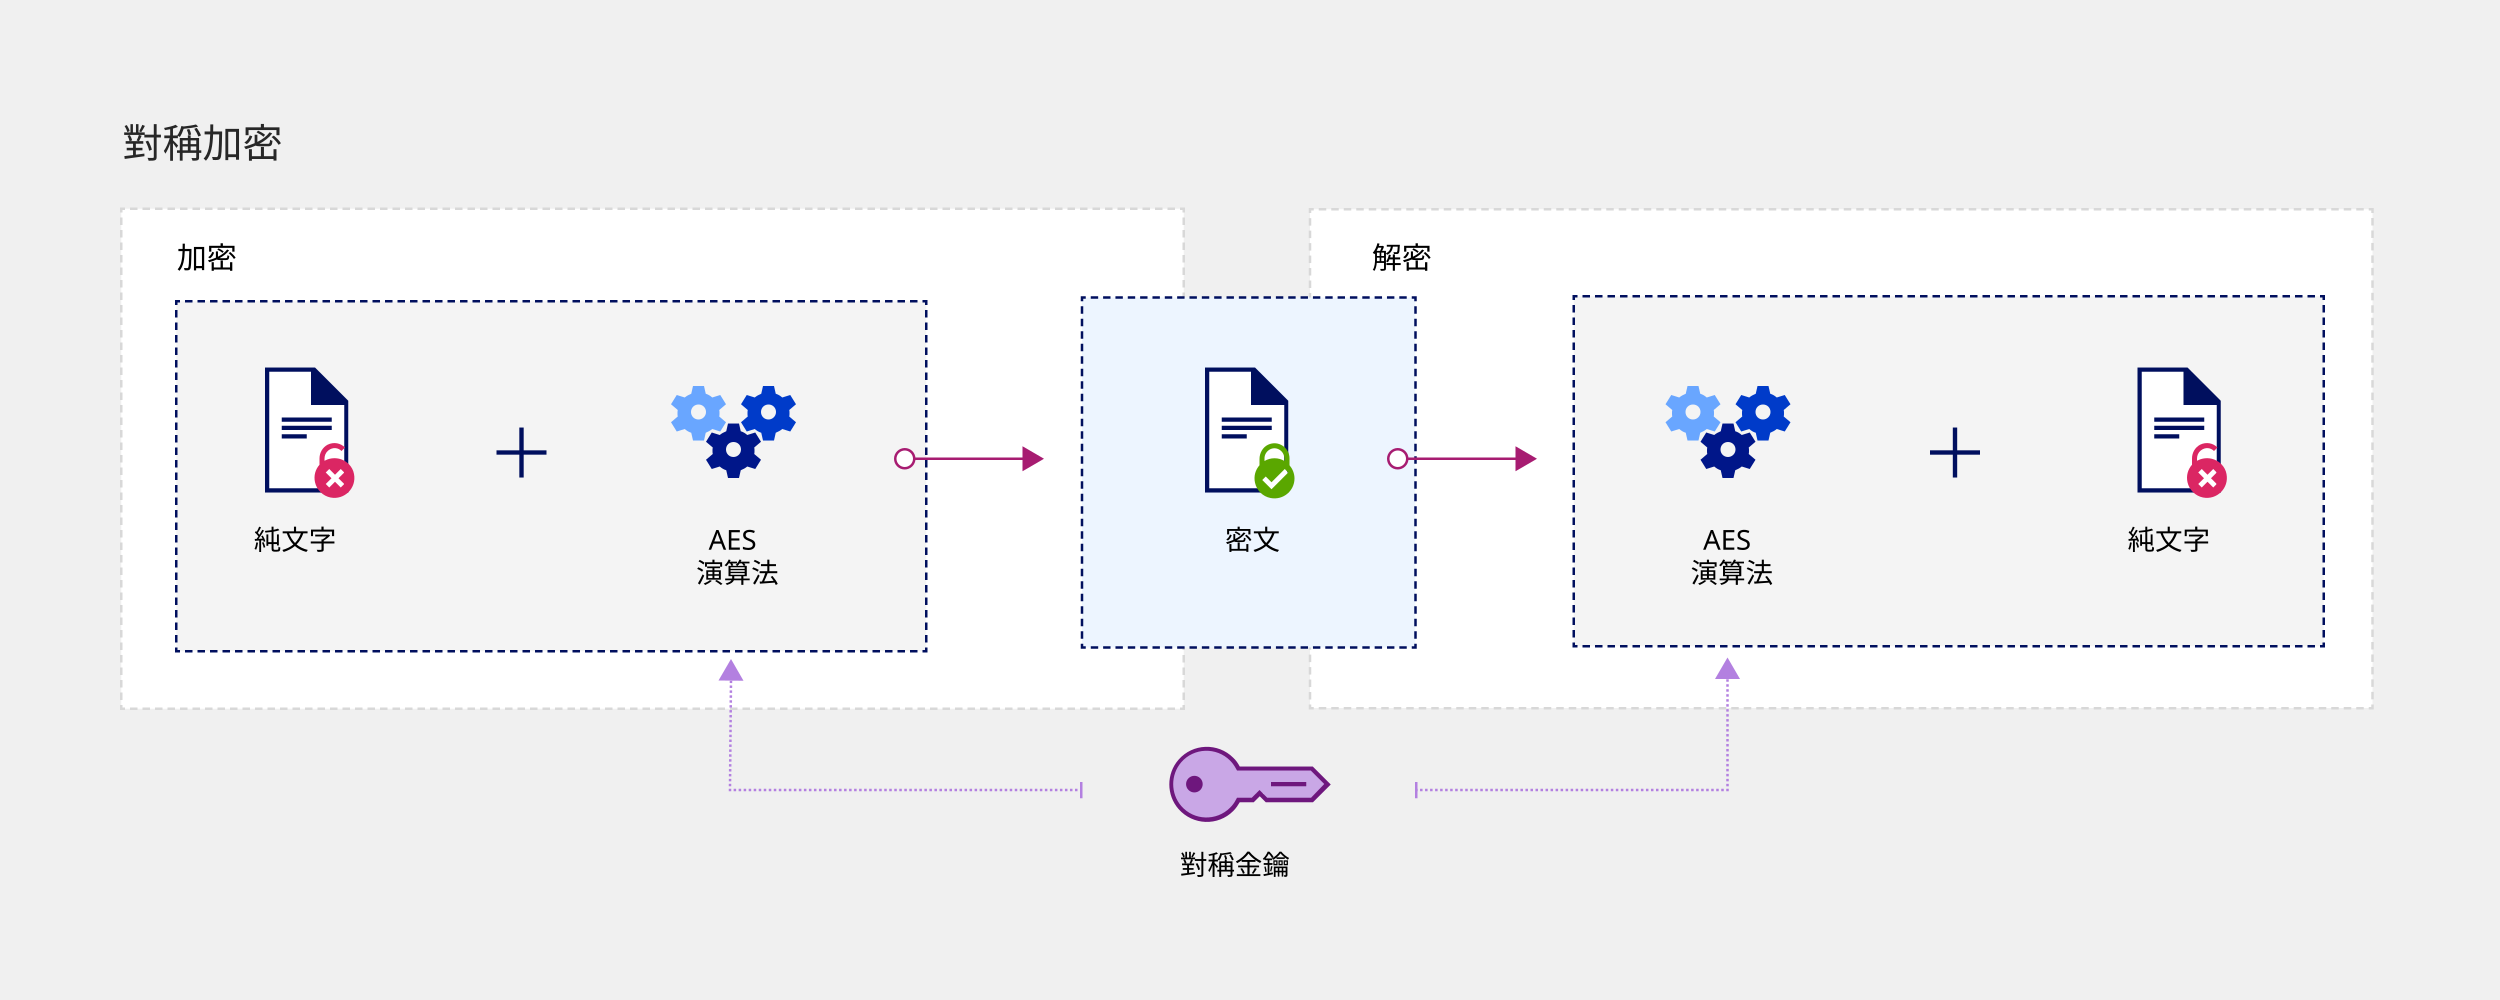
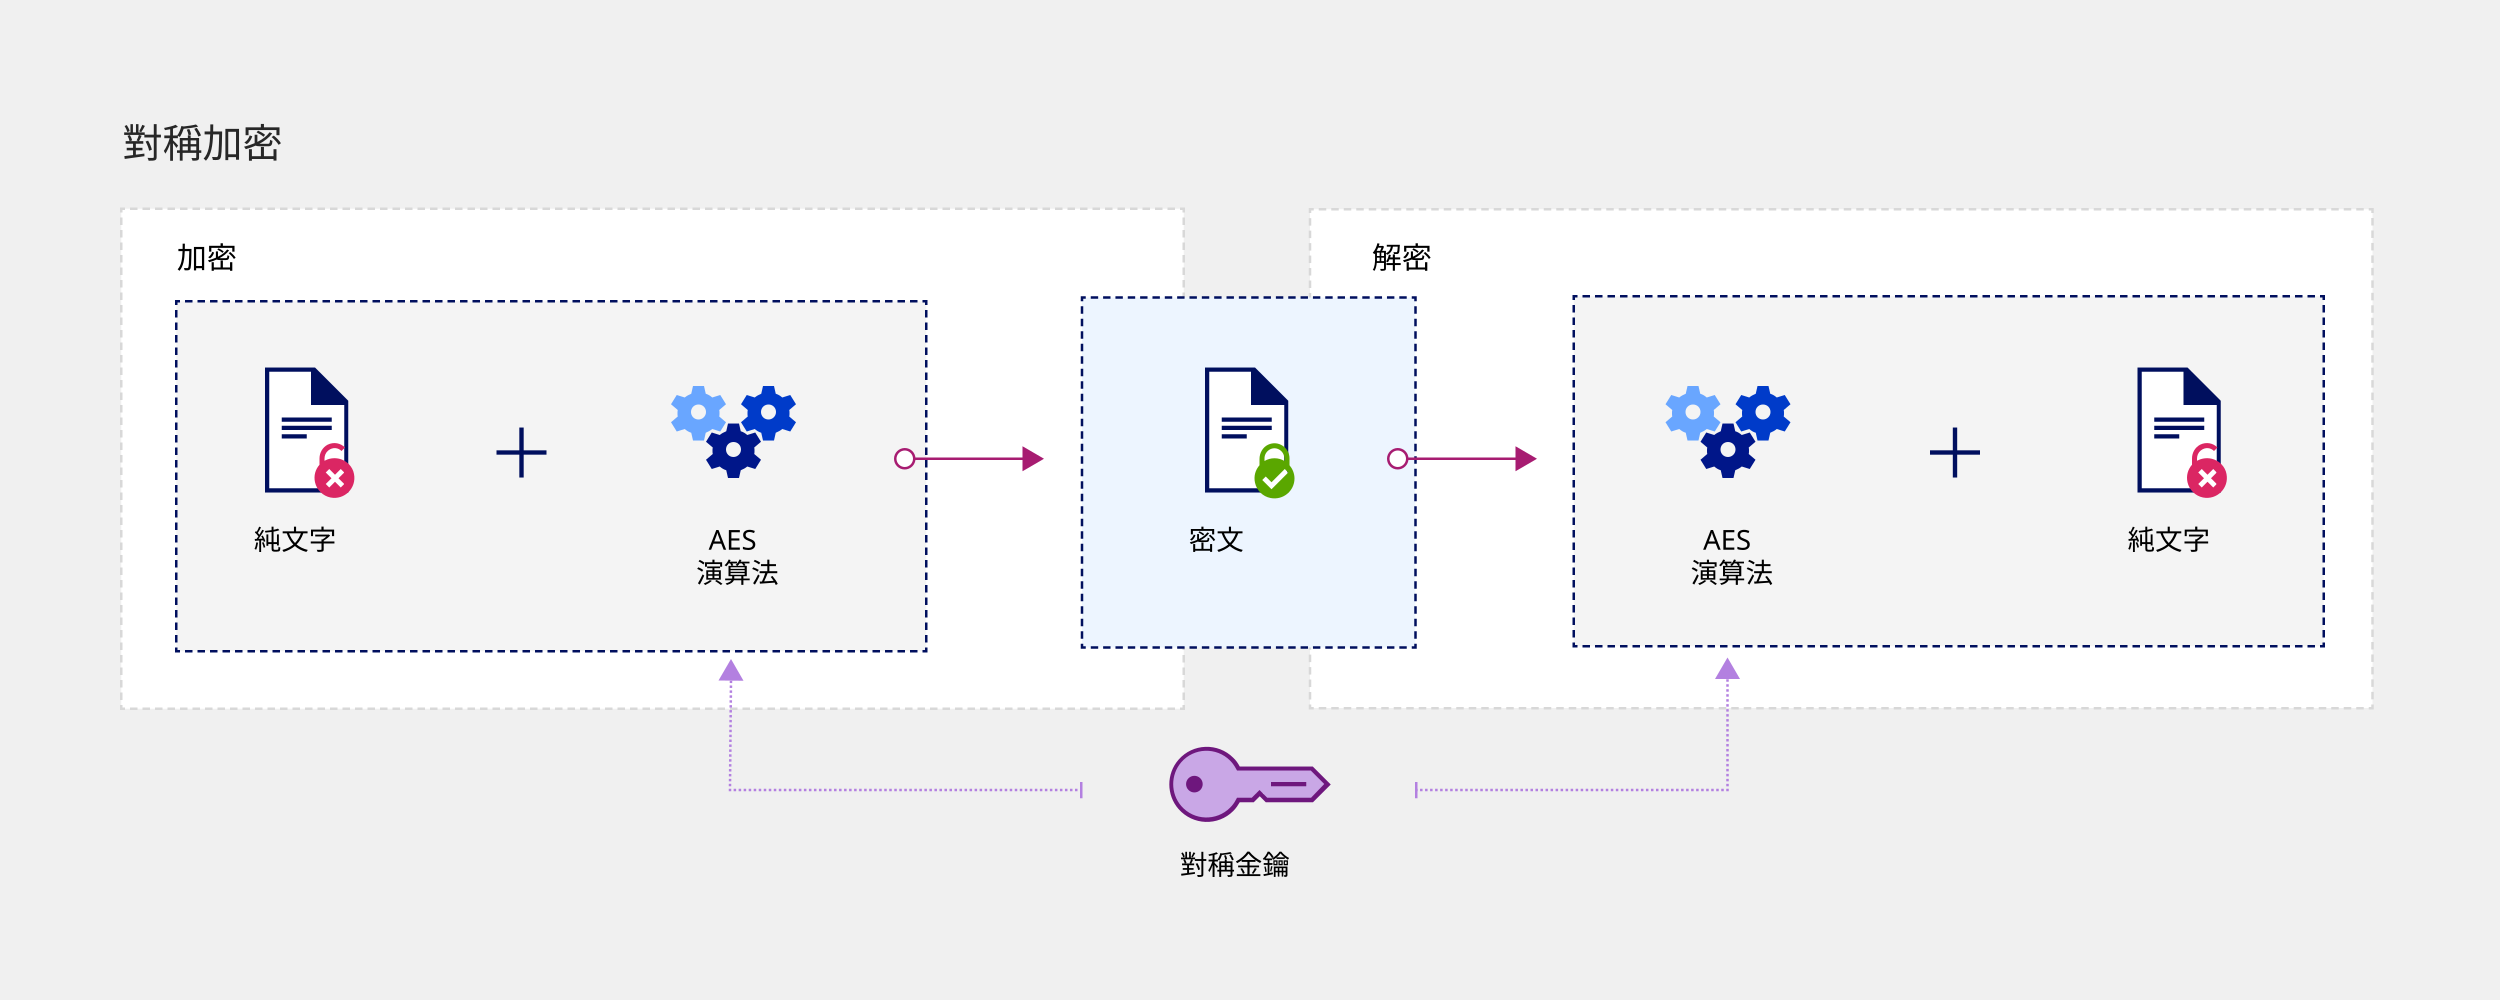
<svg xmlns="http://www.w3.org/2000/svg" xmlns:xlink="http://www.w3.org/1999/xlink" viewBox="0 0 1000 400">
  <style>.st0{fill:#fff}.st1,.st2,.st3{fill:none;stroke:#d8d8d8;stroke-miterlimit:10}.st2,.st3{stroke-dasharray:3,2}.st3{stroke-dasharray:2.993,1.995}.st4{fill:#f4f4f4}.st5,.st6{stroke:#000f5e}.st5{fill:none;stroke-miterlimit:10}.st6{stroke-dasharray:3,2}.st10,.st6,.st8{fill:none;stroke-miterlimit:10}.st8{stroke-dasharray:2.962,1.975;stroke:#000f5e}.st10{stroke:#b380e0}.st13{fill:#b380e0}.st20{clip-path:url(#SVGID_6_);fill:#6e177d}.st22{clip-path:url(#SVGID_10_);fill:#000f5e}.st26{clip-path:url(#SVGID_14_)}.st33{fill:none;stroke:#a71c71;stroke-miterlimit:10}.st34{fill:#a71c71}.st36{clip-path:url(#SVGID_24_);fill:#000f5e}.st45{clip-path:url(#SVGID_32_)}.st49{clip-path:url(#SVGID_38_);fill:#000f5e}.st52{font-family:'IBMPlexSans'}.st53{font-size:11px}.st54{font-family:'IBMPlexSans-SemiBold'}.st55{font-size:12px}</style>
  <g id="Visual">
    <path class="st0" d="M48.5 83.5h425v200h-425z" />
    <path class="st1" d="M473.5 282v1.5H472" />
    <path class="st2" d="M470 283.5H51" />
    <path class="st1" d="M50 283.5h-1.5V282" />
    <path class="st2" d="M48.5 280V86" />
    <path class="st1" d="M48.5 85v-1.5H50" />
    <path class="st2" d="M52 83.5h419" />
    <path class="st1" d="M472 83.5h1.5V85" />
    <path class="st2" d="M473.5 87v194" />
    <path class="st0" d="M524 83.7h425v199.5H524z" />
    <path class="st1" d="M949 281.8v1.5h-1.5" />
    <path class="st2" d="M945.5 283.3h-419" />
    <path class="st1" d="M525.5 283.3H524v-1.5" />
    <path class="st3" d="M524 279.8V86.2" />
    <path class="st1" d="M524 85.2v-1.5h1.5" />
    <path class="st2" d="M527.5 83.7h419" />
    <path class="st1" d="M947.5 83.7h1.5v1.5" />
    <path class="st3" d="M949 87.2v193.6" />
    <g>
      <path class="st4" d="M629.5 118.5h300v140h-300z" />
      <path class="st5" d="M929.5 257v1.5H928" />
      <path class="st6" d="M926 258.5H632" />
      <path class="st5" d="M631 258.5h-1.5V257" />
      <path class="st6" d="M629.5 255V121" />
      <path class="st5" d="M629.5 120v-1.5h1.5" />
      <path class="st6" d="M633 118.5h294" />
      <path class="st5" d="M928 118.5h1.5v1.5" />
      <path class="st6" d="M929.5 122v134" />
    </g>
    <g>
      <path class="st4" d="M70.5 120.5h300v140h-300z" />
      <path class="st5" d="M370.5 259v1.5H369" />
      <path class="st6" d="M367 260.5H73" />
      <path class="st5" d="M72 260.5h-1.5V259" />
      <path class="st6" d="M70.5 257V123" />
      <path class="st5" d="M70.5 122v-1.5H72" />
      <path class="st6" d="M74 120.5h294" />
      <path class="st5" d="M369 120.5h1.5v1.5" />
      <path class="st6" d="M370.5 124v134" />
    </g>
    <g>
      <path fill="#edf5ff" d="M432.8 119h133.3v140H432.8z" />
      <path class="st5" d="M564.7 119h1.5v1.5" />
      <path class="st6" d="M566.2 122.5v134" />
      <path class="st5" d="M566.2 257.5v1.5h-1.5" />
      <path class="st8" d="M562.7 259H435.3" />
      <path class="st5" d="M434.3 259h-1.5v-1.5" />
      <path class="st6" d="M432.8 255.5v-134" />
      <path class="st5" d="M432.8 120.5V119h1.5" />
      <path class="st8" d="M436.3 119h127.4" />
    </g>
    <g>
      <path class="st10" d="M432.5 316h-.5" />
      <path fill="none" stroke="#b380e0" stroke-miterlimit="10" stroke-dasharray="1.004,1.004" d="M431 316H293" />
      <path class="st10" d="M292.5 316h-.5v-.5" />
      <path fill="none" stroke="#b380e0" stroke-miterlimit="10" stroke-dasharray=".983,.983" d="M292 314.5l.4-42.7" />
      <path class="st10" d="M292.4 271.3v-.5" />
      <path class="st13" d="M432 312.8h1v6.5h-1zM297.4 272.3l-5-8.7-5 8.6z" />
    </g>
    <g>
      <path class="st10" d="M691 270.2v.5" />
      <path fill="none" stroke="#b380e0" stroke-miterlimit="10" stroke-dasharray=".996,.996" d="M691 271.7V315" />
      <path class="st10" d="M691 315.5v.5h-.5" />
      <path fill="none" stroke="#b380e0" stroke-miterlimit="10" stroke-dasharray="1.004,1.004" d="M689.5 316h-122" />
      <path class="st10" d="M567 316h-.5" />
      <path class="st13" d="M686 271.6l5-8.6 5 8.6zM566 312.8h1v6.5h-1z" />
    </g>
    <g id="Root_key">
      <defs>
        <path id="SVGID_1_" d="M467.6 298.7h64.5v30h-64.5z" />
      </defs>
      <clipPath id="SVGID_2_">
        <use xlink:href="#SVGID_1_" overflow="visible" />
      </clipPath>
      <g clip-path="url(#SVGID_2_)">
        <defs>
          <path id="SVGID_3_" d="M467.6 298.7h64.5v30h-64.5z" />
        </defs>
        <clipPath id="SVGID_4_">
          <use xlink:href="#SVGID_3_" overflow="visible" />
        </clipPath>
        <g clip-path="url(#SVGID_4_)">
          <defs>
            <path id="SVGID_5_" d="M467.6 298.7h64.5v30h-64.5z" />
          </defs>
          <clipPath id="SVGID_6_">
            <use xlink:href="#SVGID_5_" overflow="visible" />
          </clipPath>
          <g opacity=".65" clip-path="url(#SVGID_6_)">
            <defs>
              <path id="SVGID_7_" d="M468.4 299.3h62v28h-62z" />
            </defs>
            <clipPath id="SVGID_8_">
              <use xlink:href="#SVGID_7_" overflow="visible" />
            </clipPath>
            <path d="M524.4 307.3H495c-2.2-4.7-7.1-8-12.6-8-7.7 0-14 6.3-14 14s6.3 14 14 14c5.6 0 10.4-3.3 12.6-8h7.4v-2h3v2h19l6-6-6-6z" clip-path="url(#SVGID_8_)" fill="#b380e0" />
          </g>
          <path class="st20" d="M525.1 306.6h-29.2c-.7-1.3-1.5-2.5-2.6-3.5-6.1-6.1-16.2-5.8-21.9.8-4.9 5.6-4.9 14.1 0 19.7 5.8 6.6 15.8 6.9 21.9.8 1.1-1.1 1.9-2.3 2.6-3.5h5.6l2.4-2.4 2.4 2.4h18.9l7.1-7.1-7.2-7.2zm-.7 12.5h-17.5l-1.9-1.9-1.2-1.2-1.2 1.2-1.9 1.9h-5.9l-.5.9c-.6 1.2-1.4 2.2-2.3 3.1-5.4 5.4-14.4 5.2-19.5-.7-4.3-5-4.3-12.5 0-17.5 5.1-5.9 14.1-6.1 19.5-.7.9.9 1.7 2 2.3 3.1l.5.9h29.5l5.4 5.4-5.3 5.5z" />
          <path class="st20" d="M480.1 311.3c1.3 1.3 1.3 3.4 0 4.7-1.3 1.3-3.4 1.3-4.7 0s-1.3-3.4 0-4.7 3.4-1.3 4.7 0M508.4 312.8h14.1v1.7h-14.1z" />
        </g>
      </g>
    </g>
    <g id="Ciphertext_1_">
      <defs>
        <path id="SVGID_9_" d="M855 147h35.8v52.3H855z" />
      </defs>
      <clipPath id="SVGID_10_">
        <use xlink:href="#SVGID_9_" overflow="visible" />
      </clipPath>
      <path clip-path="url(#SVGID_10_)" fill="#fff" d="M873.4 160v-12h-17v48h31v-36z" />
      <path class="st22" d="M856.7 148.7h16.7V162h13.3v33.3h-30v-46.6zM855 147v50h33.3v-36.7L875 147h-20z" />
      <path class="st22" d="M861.7 167h20v1.7h-20zM861.7 170.3h20v1.7h-20zM861.7 173.7h10v1.7h-10z" />
      <g clip-path="url(#SVGID_10_)">
        <defs>
          <path id="SVGID_11_" d="M855 147h35.8v52.3H855z" />
        </defs>
        <clipPath id="SVGID_12_">
          <use xlink:href="#SVGID_11_" overflow="visible" />
        </clipPath>
        <path d="M884.7 183.5c-2.2-.5-4.2-.1-5.9.8v-.8c0-1.3.5-2.5 1.5-3.3 1.9-1.5 4-1.1 5.3.2l1.4-1.4c-1.7-1.7-4.4-2.4-7-1.1-2 1.1-3.2 3.2-3.2 5.5v2.5c-1.6 1.8-2.4 4.3-1.8 7 .7 3.1 3.2 5.5 6.2 6.1 5.6 1.1 10.5-3.8 9.4-9.4-.5-2.9-2.9-5.4-5.9-6.1m2 10.1l-1.4 1.4-2.3-2.3-2.3 2.3-1.4-1.4 2.3-2.3-2.3-2.3 1.4-1.4 2.3 2.3 2.3-2.3 1.4 1.4-2.3 2.3 2.3 2.3z" clip-path="url(#SVGID_12_)" fill="#db2663" />
      </g>
    </g>
    <g id="Plus_sign">
      <defs>
        <path id="SVGID_13_" d="M198.6 171h20v20h-20z" />
      </defs>
      <clipPath id="SVGID_14_">
        <use xlink:href="#SVGID_13_" overflow="visible" />
      </clipPath>
      <g class="st26">
        <defs>
          <path id="SVGID_15_" d="M198.6 171h20v20h-20z" />
        </defs>
        <clipPath id="SVGID_16_">
          <use xlink:href="#SVGID_15_" overflow="visible" />
        </clipPath>
        <path clip-path="url(#SVGID_16_)" fill="none" stroke="#000f5e" stroke-width="1.75" stroke-miterlimit="10" d="M198.6 181h20" />
      </g>
      <g class="st26">
        <defs>
          <path id="SVGID_17_" d="M198.6 171h20v20h-20z" />
        </defs>
        <clipPath id="SVGID_18_">
          <use xlink:href="#SVGID_17_" overflow="visible" />
        </clipPath>
        <path clip-path="url(#SVGID_18_)" fill="none" stroke="#000f5e" stroke-width="1.75" stroke-miterlimit="10" d="M208.6 191v-20" />
      </g>
    </g>
    <g id="AES-GCM_algorithm">
      <defs>
        <path id="SVGID_19_" d="M666.2 154.3h50v37h-50z" />
      </defs>
      <clipPath id="SVGID_20_">
        <use xlink:href="#SVGID_19_" overflow="visible" />
      </clipPath>
      <g clip-path="url(#SVGID_20_)">
        <defs>
          <path id="SVGID_21_" d="M666.2 154.3h50v37h-50z" />
        </defs>
        <clipPath id="SVGID_22_">
          <use xlink:href="#SVGID_21_" overflow="visible" />
        </clipPath>
        <path d="M699.6 180.3c0-.5 0-.9-.1-1.3l2.7-2.3-2.3-3.7-3.2 1c-.8-.7-1.6-1.2-2.6-1.5l-.7-3.1H689l-.7 3.1c-1 .4-1.9.9-2.6 1.5l-3.2-1-2.3 3.7 2.7 2.3c-.1.4-.1.9-.1 1.3 0 .5 0 .9.1 1.3l-2.7 2.3 2.3 3.7 3.2-1c.8.7 1.6 1.2 2.6 1.5l.7 3.1h4.4l.7-3.1c1-.4 1.9-.9 2.6-1.5l3.2 1 2.3-3.7-2.7-2.3c.1-.4.1-.9.1-1.3m-8.4 2.5c-1.7 0-3-1.3-3-3s1.3-3 3-3 3 1.3 3 3-1.4 3-3 3" clip-path="url(#SVGID_22_)" fill="#001689" />
        <path d="M685.6 165.3c0-.5 0-.9-.1-1.3l2.7-2.3-2.3-3.7-3.2 1c-.8-.7-1.6-1.2-2.6-1.5l-.7-3.1H675l-.7 3.1c-1 .4-1.9.9-2.6 1.5l-3.2-1-2.3 3.7 2.7 2.3c-.1.4-.1.9-.1 1.3 0 .5 0 .9.1 1.3l-2.7 2.3 2.3 3.7 3.2-1c.8.7 1.6 1.2 2.6 1.5l.7 3.1h4.4l.7-3.1c1-.4 1.9-.9 2.6-1.5l3.2 1 2.3-3.7-2.7-2.3c.1-.4.1-.9.1-1.3m-8.4 2.5c-1.7 0-3-1.3-3-3s1.3-3 3-3 3 1.3 3 3-1.4 3-3 3" clip-path="url(#SVGID_22_)" fill="#69a6ff" />
        <path d="M713.6 165.3c0-.5 0-.9-.1-1.3l2.7-2.3-2.3-3.7-3.2 1c-.8-.7-1.6-1.2-2.6-1.5l-.7-3.1H703l-.7 3.1c-1 .4-1.9.9-2.6 1.5l-3.2-1-2.3 3.7 2.7 2.3c-.1.4-.1.9-.1 1.3 0 .5 0 .9.1 1.3l-2.7 2.3 2.3 3.7 3.2-1c.8.7 1.6 1.2 2.6 1.5l.7 3.1h4.4l.7-3.1c1-.4 1.9-.9 2.6-1.5l3.2 1 2.3-3.7-2.7-2.3c.1-.4.1-.9.1-1.3m-8.4 2.5c-1.7 0-3-1.3-3-3s1.3-3 3-3 3 1.3 3 3-1.4 3-3 3" clip-path="url(#SVGID_22_)" fill="#003bc9" />
      </g>
    </g>
    <g>
      <path class="st33" d="M558.9 183.5h48.7" />
      <circle class="st0" cx="559.1" cy="183.5" r="3.8" />
      <path class="st34" d="M559.1 187.8c2.3 0 4.3-1.9 4.3-4.3s-1.9-4.3-4.3-4.3c-2.3 0-4.3 1.9-4.3 4.3s1.9 4.3 4.3 4.3c2.3 0-2.4 0 0 0zm0-7.6c1.8 0 3.3 1.5 3.3 3.3s-1.5 3.3-3.3 3.3-3.3-1.5-3.3-3.3 1.5-3.3 3.3-3.3-1.8 0 0 0z" />
      <g>
        <path class="st34" d="M606.2 188.5l8.6-5-8.6-5z" />
      </g>
    </g>
    <g id="Plaintext">
      <defs>
        <path id="SVGID_23_" d="M482 147h35.8v52.3H482z" />
      </defs>
      <clipPath id="SVGID_24_">
        <use xlink:href="#SVGID_23_" overflow="visible" />
      </clipPath>
      <path clip-path="url(#SVGID_24_)" fill="#fff" d="M514.4 160v36h-31v-48h18v12z" />
      <path class="st36" d="M483.7 148.7h16.7V162h13.3v33.3h-30v-46.6zM482 147v50h33.3v-36.7L502 147h-20z" />
      <path class="st36" d="M488.7 167h20v1.7h-20zM488.7 170.3h20v1.7h-20zM488.7 173.7h10v1.7h-10z" />
      <g clip-path="url(#SVGID_24_)">
        <defs>
          <path id="SVGID_25_" d="M482 147h35.8v52.3H482z" />
        </defs>
        <clipPath id="SVGID_26_">
          <use xlink:href="#SVGID_25_" overflow="visible" />
        </clipPath>
        <path d="M515.4 191c0 3.3-2.5 6-5.5 6s-5.5-2.7-5.5-6 2.5-6 5.5-6 5.5 2.7 5.5 6" clip-path="url(#SVGID_26_)" fill="#fff" />
        <path d="M515.8 183.3c0-4.1-4.4-7.4-8.6-5.4-2.1 1-3.4 3.3-3.4 5.7v2.5c-1.6 1.8-2.4 4.3-1.8 7 .7 3.1 3.1 5.5 6.2 6.1 5.1 1 9.6-2.9 9.6-7.8 0-2-.8-3.9-2-5.3v-2.8zm-10 0c0-2.9 3.4-5.3 6.3-3.2 1.1.8 1.7 2.2 1.7 3.5v.8c-1.2-.7-2.5-1.1-4-1.1s-2.8.4-4 1.1v-1.1zm2.8 12.4l-3.7-3.7 1.4-1.4 2.3 2.3 5.3-5.3 1.4 1.4-6.7 6.7z" clip-path="url(#SVGID_26_)" fill="#5aa700" />
      </g>
    </g>
    <g>
      <path class="st33" d="M361.7 183.5h48.7" />
      <circle class="st0" cx="361.9" cy="183.5" r="3.8" />
      <path class="st34" d="M361.9 187.8c2.3 0 4.3-1.9 4.3-4.3s-1.9-4.3-4.3-4.3c-2.3 0-4.3 1.9-4.3 4.3s1.9 4.3 4.3 4.3c2.3 0-2.4 0 0 0zm0-7.6c1.8 0 3.3 1.5 3.3 3.3s-1.5 3.3-3.3 3.3c-1.8 0-3.3-1.5-3.3-3.3s1.5-3.3 3.3-3.3c1.8 0-1.8 0 0 0z" />
      <g>
        <path class="st34" d="M409 188.5l8.6-5-8.6-5z" />
      </g>
    </g>
    <g id="AES-GCM_algorithm_1_">
      <defs>
        <path id="SVGID_27_" d="M268.4 154.3h50v37h-50z" />
      </defs>
      <clipPath id="SVGID_28_">
        <use xlink:href="#SVGID_27_" overflow="visible" />
      </clipPath>
      <g clip-path="url(#SVGID_28_)">
        <defs>
          <path id="SVGID_29_" d="M268.4 154.3h50v37h-50z" />
        </defs>
        <clipPath id="SVGID_30_">
          <use xlink:href="#SVGID_29_" overflow="visible" />
        </clipPath>
        <path d="M301.8 180.3c0-.5 0-.9-.1-1.3l2.7-2.3-2.3-3.7-3.2 1c-.8-.7-1.6-1.2-2.6-1.5l-.7-3.1h-4.4l-.7 3.1c-1 .4-1.9.9-2.6 1.5l-3.2-1-2.3 3.7 2.7 2.3c-.1.4-.1.9-.1 1.3 0 .5 0 .9.1 1.3l-2.7 2.3 2.3 3.7 3.2-1c.8.7 1.6 1.2 2.6 1.5l.7 3.1h4.4l.7-3.1c1-.4 1.9-.9 2.6-1.5l3.2 1 2.3-3.7-2.7-2.3c.1-.4.1-.9.1-1.3m-8.4 2.5c-1.7 0-3-1.3-3-3s1.3-3 3-3 3 1.3 3 3-1.4 3-3 3" clip-path="url(#SVGID_30_)" fill="#001689" />
        <path d="M287.8 165.3c0-.5 0-.9-.1-1.3l2.7-2.3-2.3-3.7-3.2 1c-.8-.7-1.6-1.2-2.6-1.5l-.7-3.1h-4.4l-.7 3.1c-1 .4-1.9.9-2.6 1.5l-3.2-1-2.3 3.7 2.7 2.3c-.1.4-.1.9-.1 1.3 0 .5 0 .9.1 1.3l-2.7 2.3 2.3 3.7 3.2-1c.8.7 1.6 1.2 2.6 1.5l.7 3.1h4.4l.7-3.1c1-.4 1.9-.9 2.6-1.5l3.2 1 2.3-3.7-2.7-2.3c.1-.4.1-.9.1-1.3m-8.4 2.5c-1.7 0-3-1.3-3-3s1.3-3 3-3 3 1.3 3 3-1.4 3-3 3" clip-path="url(#SVGID_30_)" fill="#69a6ff" />
        <path d="M315.8 165.3c0-.5 0-.9-.1-1.3l2.7-2.3-2.3-3.7-3.2 1c-.8-.7-1.6-1.2-2.6-1.5l-.7-3.1h-4.4l-.7 3.1c-1 .4-1.9.9-2.6 1.5l-3.2-1-2.3 3.7 2.7 2.3c-.1.4-.1.9-.1 1.3 0 .5 0 .9.1 1.3l-2.7 2.3 2.3 3.7 3.2-1c.8.7 1.6 1.2 2.6 1.5l.7 3.1h4.4l.7-3.1c1-.4 1.9-.9 2.6-1.5l3.2 1 2.3-3.7-2.7-2.3c.1-.4.1-.9.1-1.3m-8.4 2.5c-1.7 0-3-1.3-3-3s1.3-3 3-3 3 1.3 3 3-1.4 3-3 3" clip-path="url(#SVGID_30_)" fill="#003bc9" />
      </g>
    </g>
    <g id="Plus_sign_1_">
      <defs>
        <path id="SVGID_31_" d="M772 171h20v20h-20z" />
      </defs>
      <clipPath id="SVGID_32_">
        <use xlink:href="#SVGID_31_" overflow="visible" />
      </clipPath>
      <g class="st45">
        <defs>
          <path id="SVGID_33_" d="M772 171h20v20h-20z" />
        </defs>
        <clipPath id="SVGID_34_">
          <use xlink:href="#SVGID_33_" overflow="visible" />
        </clipPath>
        <path clip-path="url(#SVGID_34_)" fill="none" stroke="#000f5e" stroke-width="1.75" stroke-miterlimit="10" d="M772 181h20" />
      </g>
      <g class="st45">
        <defs>
          <path id="SVGID_35_" d="M772 171h20v20h-20z" />
        </defs>
        <clipPath id="SVGID_36_">
          <use xlink:href="#SVGID_35_" overflow="visible" />
        </clipPath>
        <path clip-path="url(#SVGID_36_)" fill="none" stroke="#000f5e" stroke-width="1.75" stroke-miterlimit="10" d="M782 191v-20" />
      </g>
    </g>
    <g id="Ciphertext">
      <defs>
        <path id="SVGID_37_" d="M106 147h35.8v52.3H106z" />
      </defs>
      <clipPath id="SVGID_38_">
        <use xlink:href="#SVGID_37_" overflow="visible" />
      </clipPath>
      <path clip-path="url(#SVGID_38_)" fill="#fff" d="M124.4 160v-12h-17v48h31v-36z" />
      <path class="st49" d="M107.7 148.7h16.7V162h13.3v33.3h-30v-46.6zM106 147v50h33.3v-36.7L126 147h-20z" />
      <path class="st49" d="M112.7 167h20v1.7h-20zM112.7 170.3h20v1.7h-20zM112.7 173.7h10v1.7h-10z" />
      <g clip-path="url(#SVGID_38_)">
        <defs>
          <path id="SVGID_39_" d="M106 147h35.8v52.3H106z" />
        </defs>
        <clipPath id="SVGID_40_">
          <use xlink:href="#SVGID_39_" overflow="visible" />
        </clipPath>
        <path d="M135.7 183.5c-2.2-.5-4.2-.1-5.9.8v-.8c0-1.3.5-2.5 1.5-3.3 1.9-1.5 4-1.1 5.3.2l1.4-1.4c-1.7-1.7-4.4-2.4-7-1.1-2 1.1-3.2 3.2-3.2 5.5v2.5c-1.6 1.8-2.4 4.3-1.8 7 .7 3.1 3.2 5.5 6.2 6.1 5.6 1.1 10.5-3.8 9.4-9.4-.5-2.9-2.9-5.4-5.9-6.1m2 10.1l-1.4 1.4-2.3-2.3-2.3 2.3-1.4-1.4 2.3-2.3-2.3-2.3 1.4-1.4 2.3 2.3 2.3-2.3 1.4 1.4-2.3 2.3 2.3 2.3z" clip-path="url(#SVGID_40_)" fill="#db2663" />
      </g>
    </g>
  </g>
  <g id="Text">
    <text transform="translate(471.94 349.896)">
      <tspan x="0" y="0" class="st52 st53">對稱金鑰</tspan>
    </text>
    <text transform="translate(851.014 219.896)" class="st52 st53">純文字</text>
    <text transform="translate(681.25 219.896)">
      <tspan x="0" y="0" class="st52 st53">AES</tspan>
      <tspan x="-5" y="13.2" class="st52 st53">演算法</tspan>
    </text>
-     <text transform="translate(490 219.896)" class="st52 st53">密文</text>
+     <text transform="translate(475.503 219.896)" class="st52 st53">密文</text>
    <text transform="translate(548.717 107.376)" class="st54 st55">解密</text>
    <text transform="translate(101.523 219.896)" class="st52 st53">純文字</text>
    <text transform="translate(70.717 107.376)" class="st54 st55">加密</text>
    <text transform="translate(49 63)" font-size="16" font-family="IBMPlexSans-Bold" fill="#272727">對稱加密</text>
    <text transform="translate(283.453 219.896)">
      <tspan x="0" y="0" class="st52 st53">AES</tspan>
      <tspan x="-5" y="13.2" class="st52 st53">演算法</tspan>
    </text>
  </g>
</svg>
